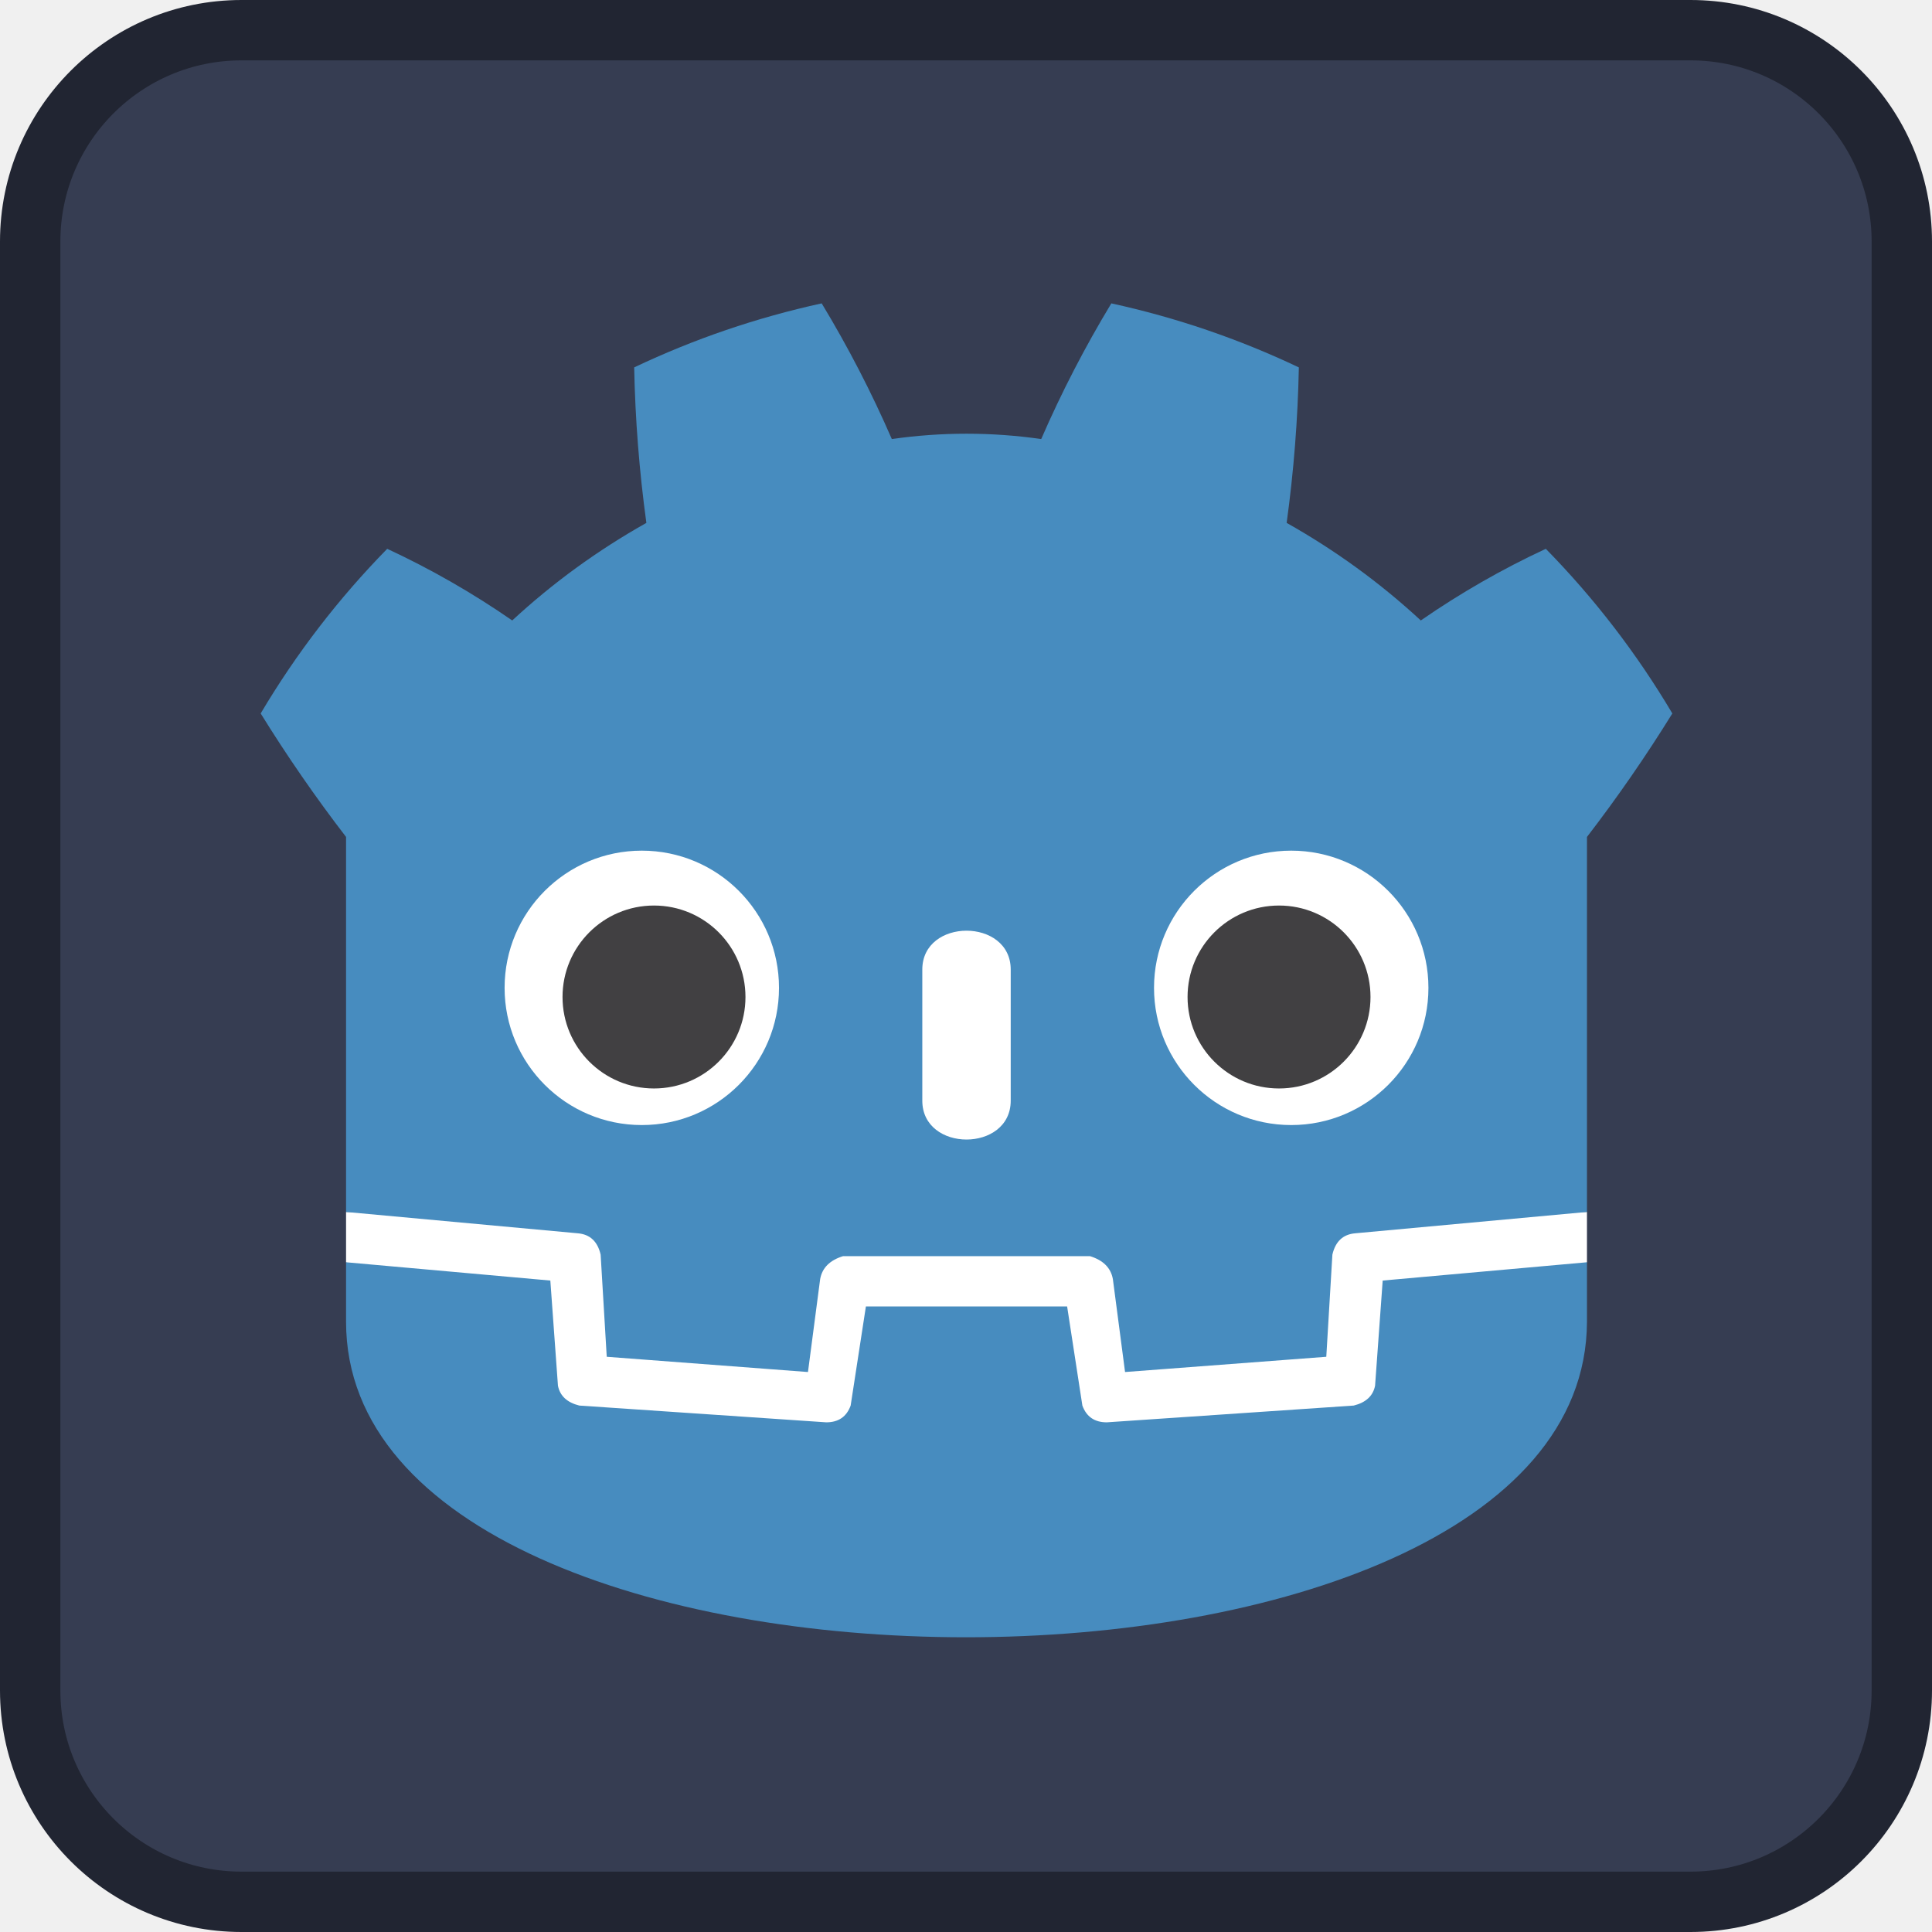
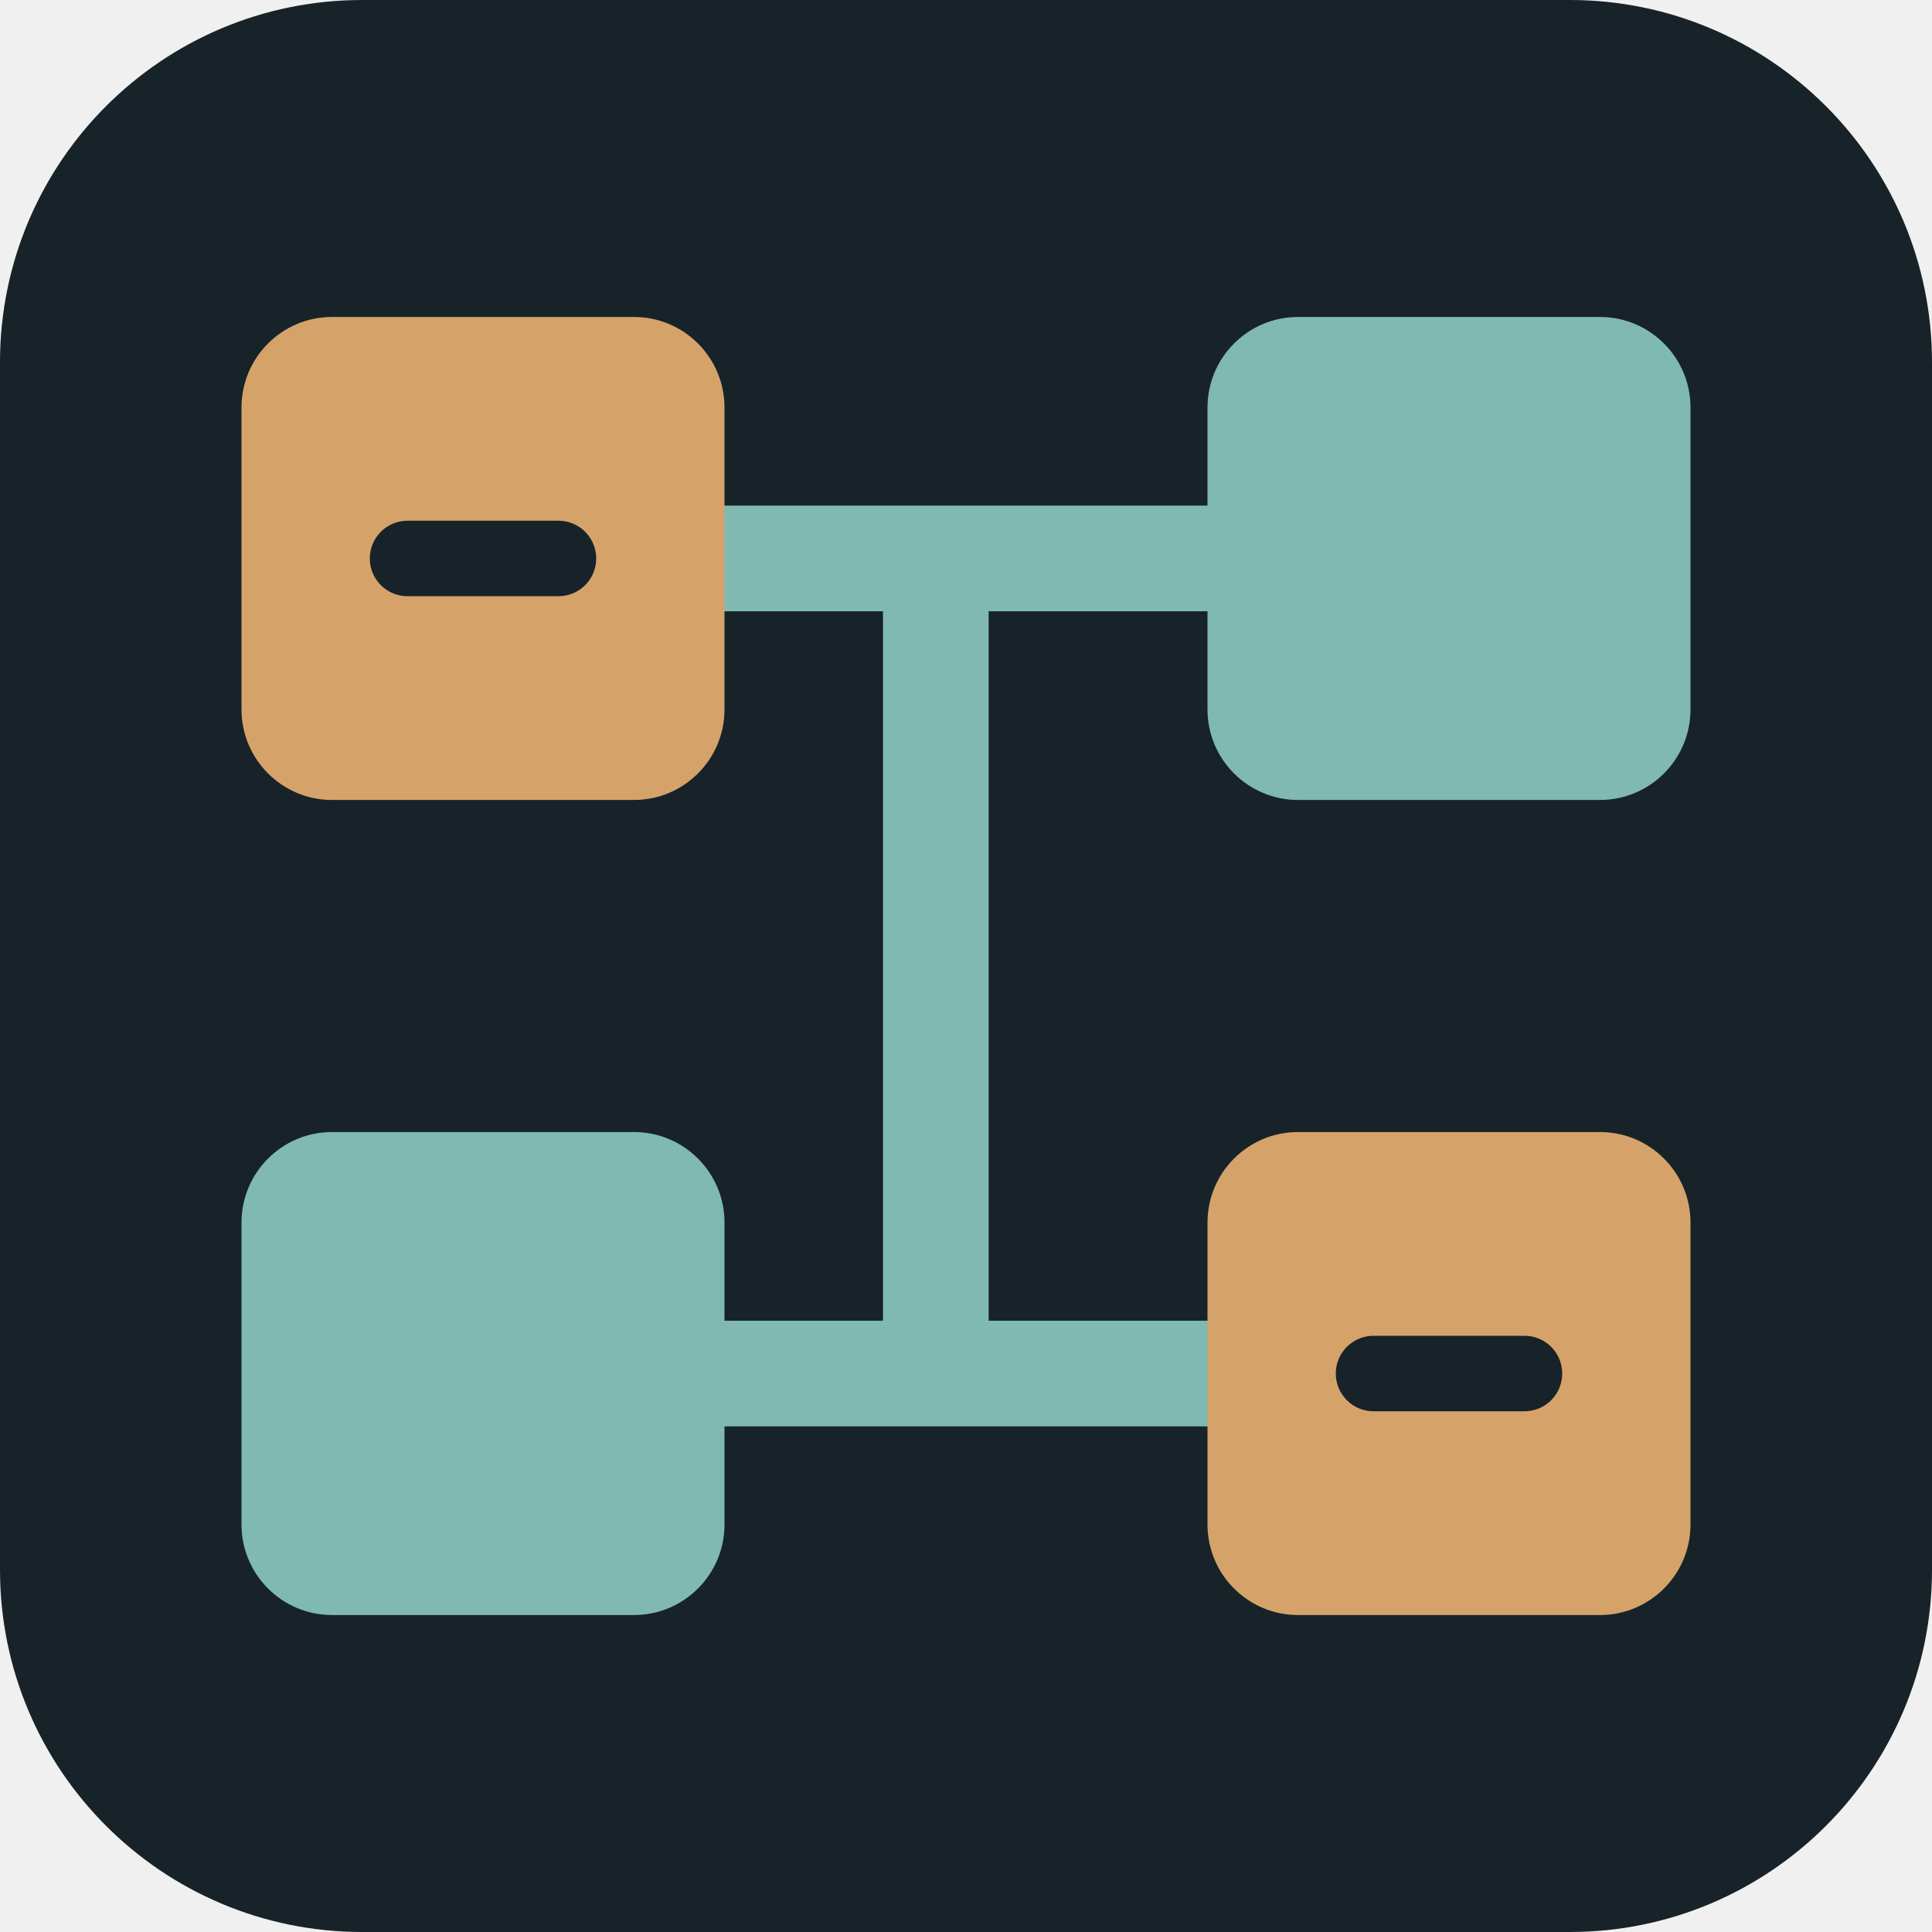
- <svg xmlns="http://www.w3.org/2000/svg" width="128" height="128">
-   <rect width="124" height="124" x="2" y="2" fill="#363d52" stroke="#212532" stroke-width="4" rx="14" />
-   <g fill="#fff" transform="translate(12.322 12.322)scale(.101)">
-     <path d="M105 673v33q407 354 814 0v-33z" />
-     <path fill="#478cbf" d="m105 673 152 14q12 1 15 14l4 67 132 10 8-61q2-11 15-15h162q13 4 15 15l8 61 132-10 4-67q3-13 15-14l152-14V427q30-39 56-81-35-59-83-108-43 20-82 47-40-37-88-64 7-51 8-102-59-28-123-42-26 43-46 89-49-7-98 0-20-46-46-89-64 14-123 42 1 51 8 102-48 27-88 64-39-27-82-47-48 49-83 108 26 42 56 81zm0 33v39c0 276 813 276 814 0v-39l-134 12-5 69q-2 10-14 13l-162 11q-12 0-16-11l-10-65H446l-10 65q-4 11-16 11l-162-11q-12-3-14-13l-5-69z" />
-     <path d="M483 600c0 34 58 34 58 0v-86c0-34-58-34-58 0z" />
-     <circle cx="725" cy="526" r="90" />
-     <circle cx="299" cy="526" r="90" />
-   </g>
-   <g fill="#414042" transform="translate(12.322 12.322)scale(.101)">
-     <circle cx="307" cy="532" r="60" />
-     <circle cx="717" cy="532" r="60" />
-   </g>
+ <svg xmlns="http://www.w3.org/2000/svg" width="128" height="128" viewBox="0 0 128 128">
+   <rect width="128" height="128" rx="24" fill="#172328" />
+   <path d="M32 37h30v54h34M32 91h30M96 37H62" fill="none" stroke="#7fb9b1" stroke-width="7" stroke-linejoin="round" />
+   <rect x="16" y="21" width="32" height="32" rx="6" fill="#d5a36a" />
+   <rect x="80" y="21" width="32" height="32" rx="6" fill="#7fb9b1" />
+   <rect x="16" y="75" width="32" height="32" rx="6" fill="#7fb9b1" />
+   <rect x="80" y="75" width="32" height="32" rx="6" fill="#d5a36a" />
+   <path d="M27 37h10M91 91h10" stroke="#172328" stroke-width="5" stroke-linecap="round" />
</svg>
